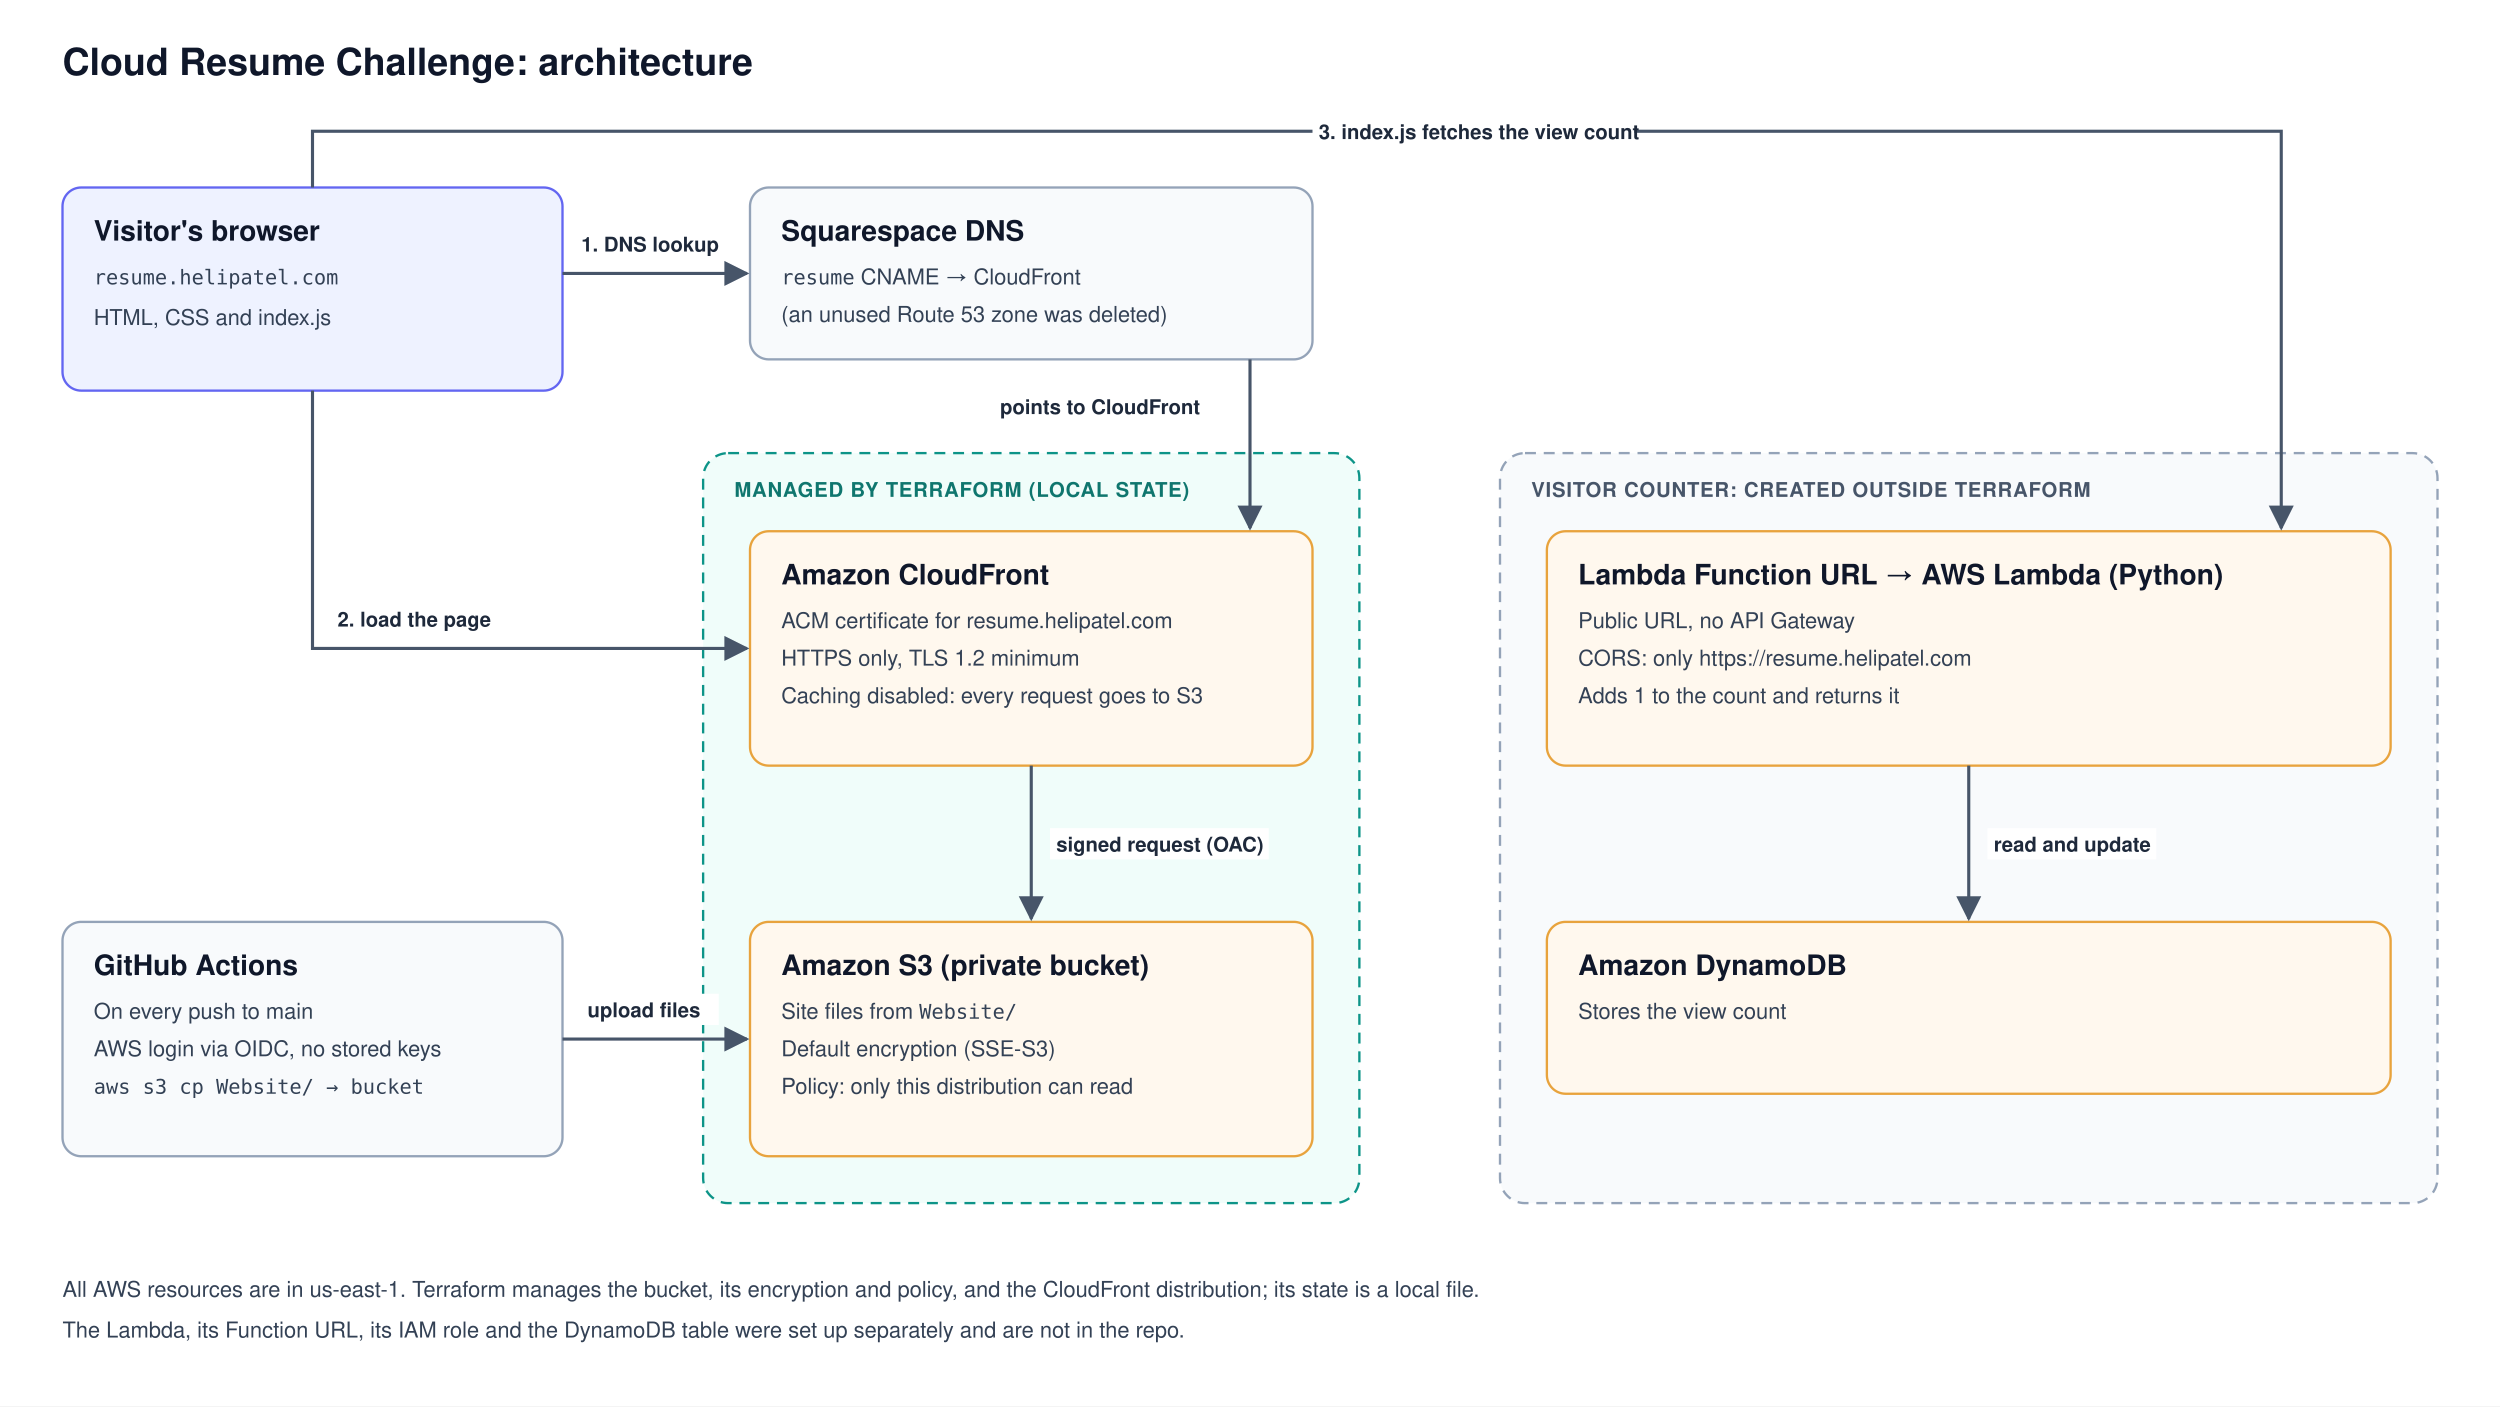
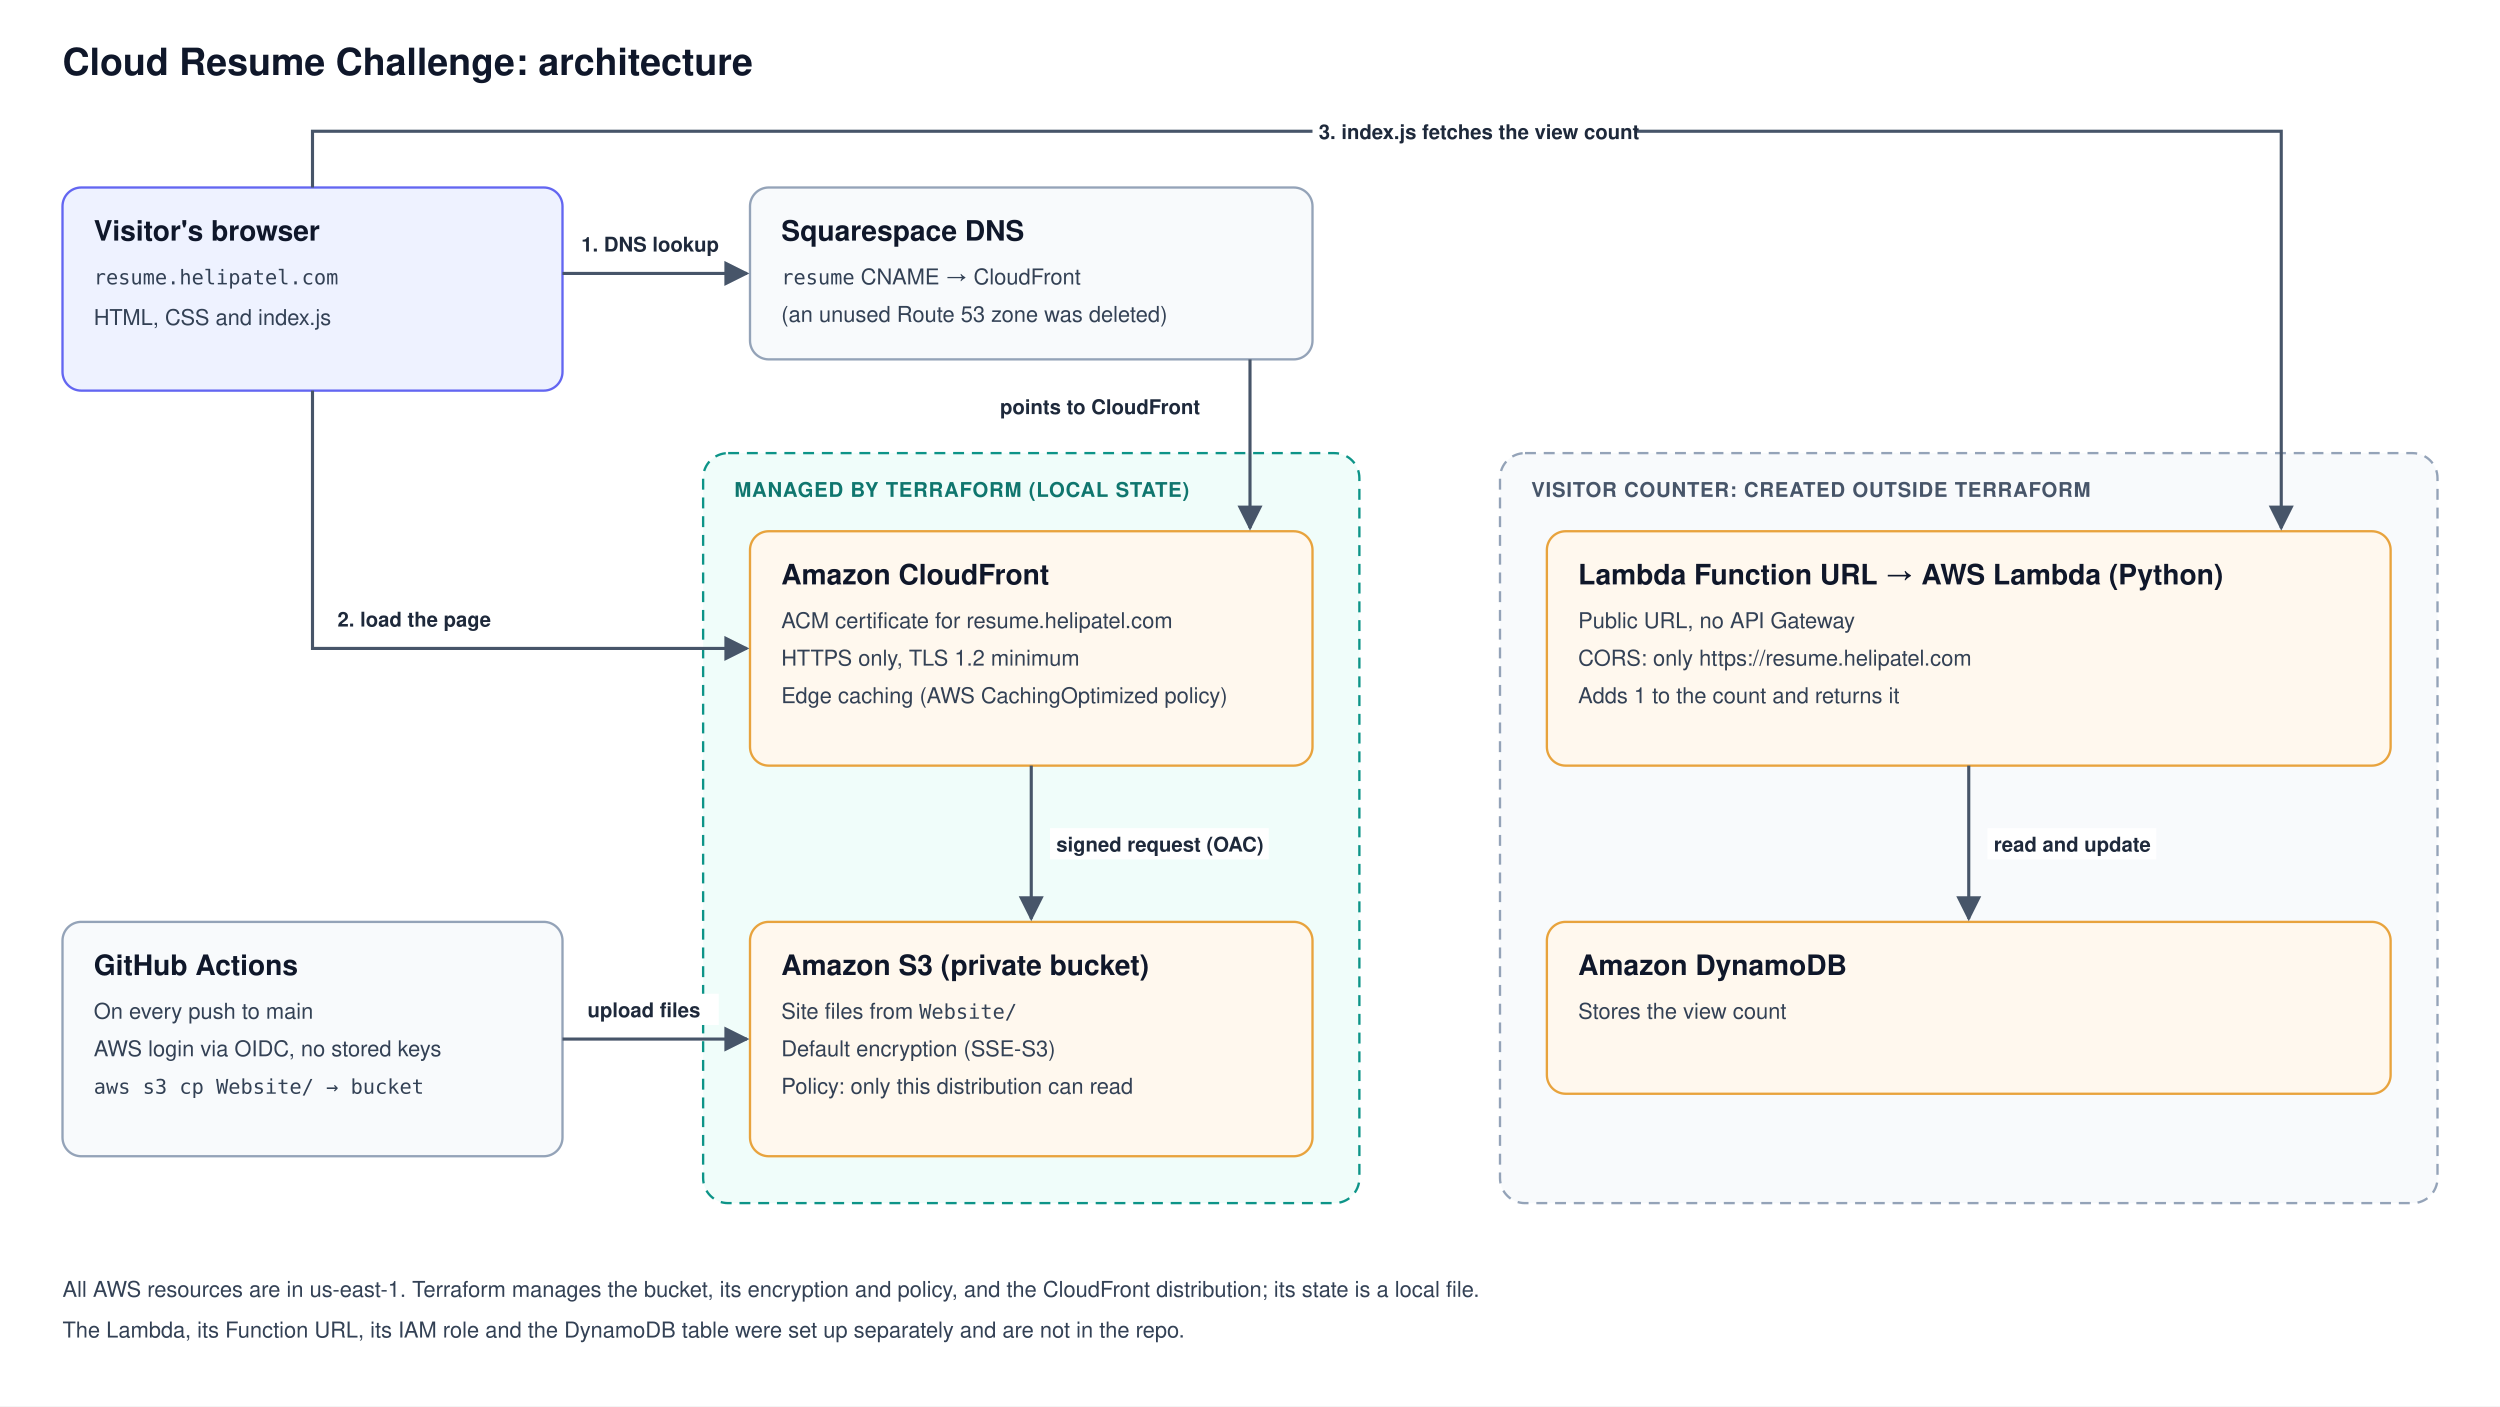
<svg xmlns="http://www.w3.org/2000/svg" width="1600" height="900" viewBox="0 0 1600 900" font-family="-apple-system, 'Helvetica Neue', Helvetica, Arial, sans-serif">
  <defs>
    <marker id="arr" viewBox="0 0 10 10" refX="9" refY="5" markerWidth="8" markerHeight="8" orient="auto-start-reverse">
      <path d="M0,0 L10,5 L0,10 z" fill="#475569" />
    </marker>
    <style>
      .t  { font-size: 18px; font-weight: 700; fill: #0f172a; }
      .b  { font-size: 14px; fill: #334155; }
      .lb { font-size: 13px; fill: #1e293b; font-weight: 600; }
      .gl { font-size: 13px; font-weight: 700; letter-spacing: 0.04em; }
      .ln { stroke: #475569; stroke-width: 2; fill: none; marker-end: url(#arr); }
      .mono { font-family: Menlo, 'SF Mono', Consolas, monospace; font-size: 13px; fill: #334155; }
    </style>
  </defs>
  <rect width="1600" height="900" fill="#ffffff" />
  <text x="40" y="48" style="font-size:24px;font-weight:700;fill:#0f172a">Cloud Resume Challenge: architecture</text>
  <rect x="450" y="290" width="420" height="480" rx="16" fill="#f0fdfa" stroke="#0d9488" stroke-width="1.5" stroke-dasharray="7 5" />
  <text x="470" y="318" class="gl" fill="#0f766e">MANAGED BY TERRAFORM (LOCAL STATE)</text>
  <rect x="960" y="290" width="600" height="480" rx="16" fill="#f8fafc" stroke="#94a3b8" stroke-width="1.5" stroke-dasharray="7 5" />
  <text x="980" y="318" class="gl" fill="#475569">VISITOR COUNTER: CREATED OUTSIDE TERRAFORM</text>
  <rect x="40" y="120" width="320" height="130" rx="12" fill="#eef2ff" stroke="#6366f1" stroke-width="1.5" />
  <text x="60" y="154" class="t">Visitor's browser</text>
  <text x="60" y="182" class="mono">resume.helipatel.com</text>
  <text x="60" y="208" class="b">HTML, CSS and index.js</text>
  <rect x="480" y="120" width="360" height="110" rx="12" fill="#f8fafc" stroke="#94a3b8" stroke-width="1.5" />
  <text x="500" y="154" class="t">Squarespace DNS</text>
  <text x="500" y="182" class="b">
    <tspan class="mono">resume</tspan> CNAME → CloudFront</text>
  <text x="500" y="206" class="b">(an unused Route 53 zone was deleted)</text>
  <rect x="480" y="340" width="360" height="150" rx="12" fill="#fff8ee" stroke="#e8a33d" stroke-width="1.5" />
  <text x="500" y="374" class="t">Amazon CloudFront</text>
  <text x="500" y="402" class="b">ACM certificate for resume.helipatel.com</text>
  <text x="500" y="426" class="b">HTTPS only, TLS 1.2 minimum</text>
-   <text x="500" y="450" class="b">Caching disabled: every request goes to S3</text>
+   <text x="500" y="450" class="b">Edge caching (AWS CachingOptimized policy)</text>
  <rect x="480" y="590" width="360" height="150" rx="12" fill="#fff8ee" stroke="#e8a33d" stroke-width="1.5" />
  <text x="500" y="624" class="t">Amazon S3 (private bucket)</text>
  <text x="500" y="652" class="b">Site files from <tspan class="mono">Website/</tspan>
  </text>
  <text x="500" y="676" class="b">Default encryption (SSE-S3)</text>
  <text x="500" y="700" class="b">Policy: only this distribution can read</text>
  <rect x="990" y="340" width="540" height="150" rx="12" fill="#fff8ee" stroke="#e8a33d" stroke-width="1.5" />
  <text x="1010" y="374" class="t">Lambda Function URL → AWS Lambda (Python)</text>
  <text x="1010" y="402" class="b">Public URL, no API Gateway</text>
  <text x="1010" y="426" class="b">CORS: only https://resume.helipatel.com</text>
  <text x="1010" y="450" class="b">Adds 1 to the count and returns it</text>
  <rect x="990" y="590" width="540" height="110" rx="12" fill="#fff8ee" stroke="#e8a33d" stroke-width="1.5" />
  <text x="1010" y="624" class="t">Amazon DynamoDB</text>
  <text x="1010" y="652" class="b">Stores the view count</text>
  <rect x="40" y="590" width="320" height="150" rx="12" fill="#f8fafc" stroke="#94a3b8" stroke-width="1.5" />
  <text x="60" y="624" class="t">GitHub Actions</text>
  <text x="60" y="652" class="b">On every push to main</text>
  <text x="60" y="676" class="b">AWS login via OIDC, no stored keys</text>
  <text x="60" y="700" class="mono">aws s3 cp Website/ → bucket</text>
  <path class="ln" d="M360,175 L478,175" />
  <path class="ln" d="M800,230 L800,338" />
  <path class="ln" d="M200,250 L200,415 L478,415" />
  <path class="ln" d="M660,490 L660,588" />
  <path class="ln" d="M200,120 L200,84 L1460,84 L1460,338" />
  <path class="ln" d="M1260,490 L1260,588" />
  <path class="ln" d="M360,665 L478,665" />
  <rect x="368" y="146" width="100" height="20" fill="#ffffff" />
  <text x="372" y="161" class="lb">1. DNS lookup</text>
  <rect x="636" y="250" width="156" height="20" fill="#ffffff" />
  <text x="640" y="265" class="lb">points to CloudFront</text>
  <rect x="212" y="386" width="140" height="20" fill="#ffffff" />
  <text x="216" y="401" class="lb">2. load the page</text>
  <rect x="672" y="530" width="140" height="20" fill="#ffffff" />
  <text x="676" y="545" class="lb">signed request (OAC)</text>
  <rect x="840" y="74" width="206" height="20" fill="#ffffff" />
  <text x="844" y="89" class="lb">3. index.js fetches the view count</text>
  <rect x="1272" y="530" width="108" height="20" fill="#ffffff" />
  <text x="1276" y="545" class="lb">read and update</text>
  <rect x="372" y="636" width="88" height="20" fill="#ffffff" />
  <text x="376" y="651" class="lb">upload files</text>
  <text x="40" y="830" class="b">All AWS resources are in us-east-1. Terraform manages the bucket, its encryption and policy, and the CloudFront distribution; its state is a local file.</text>
  <text x="40" y="856" class="b">The Lambda, its Function URL, its IAM role and the DynamoDB table were set up separately and are not in the repo.</text>
</svg>
